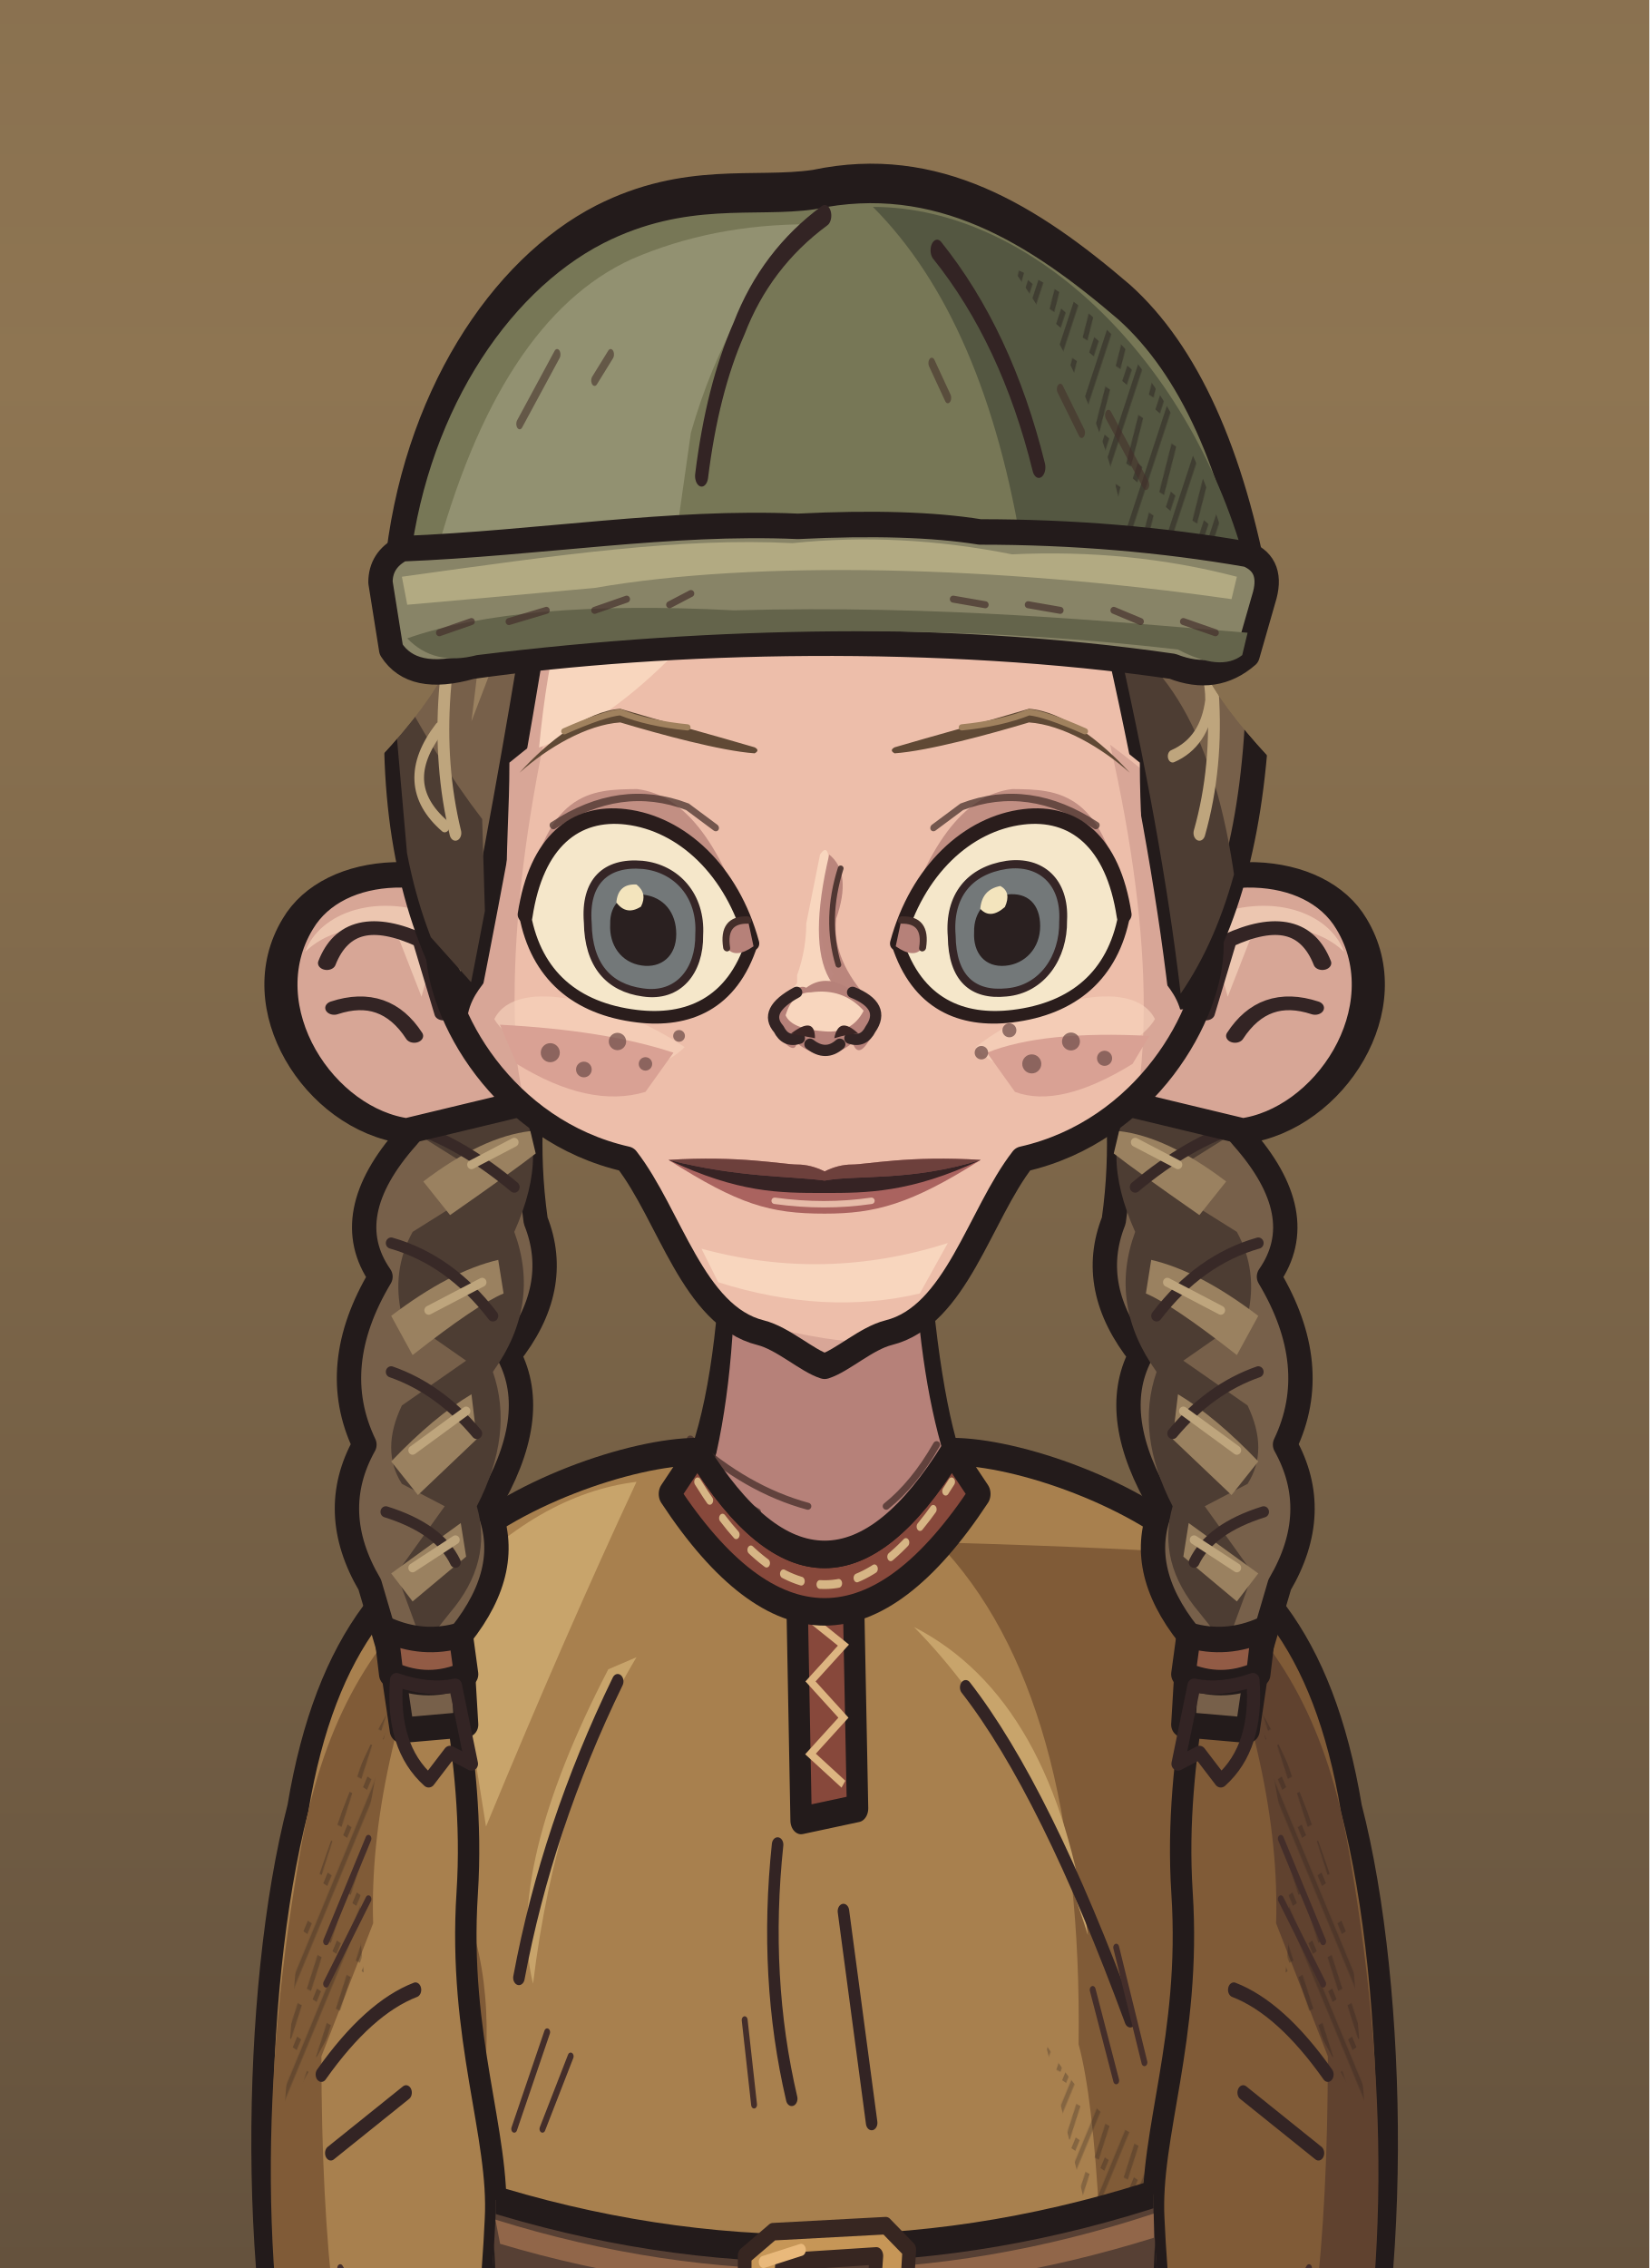
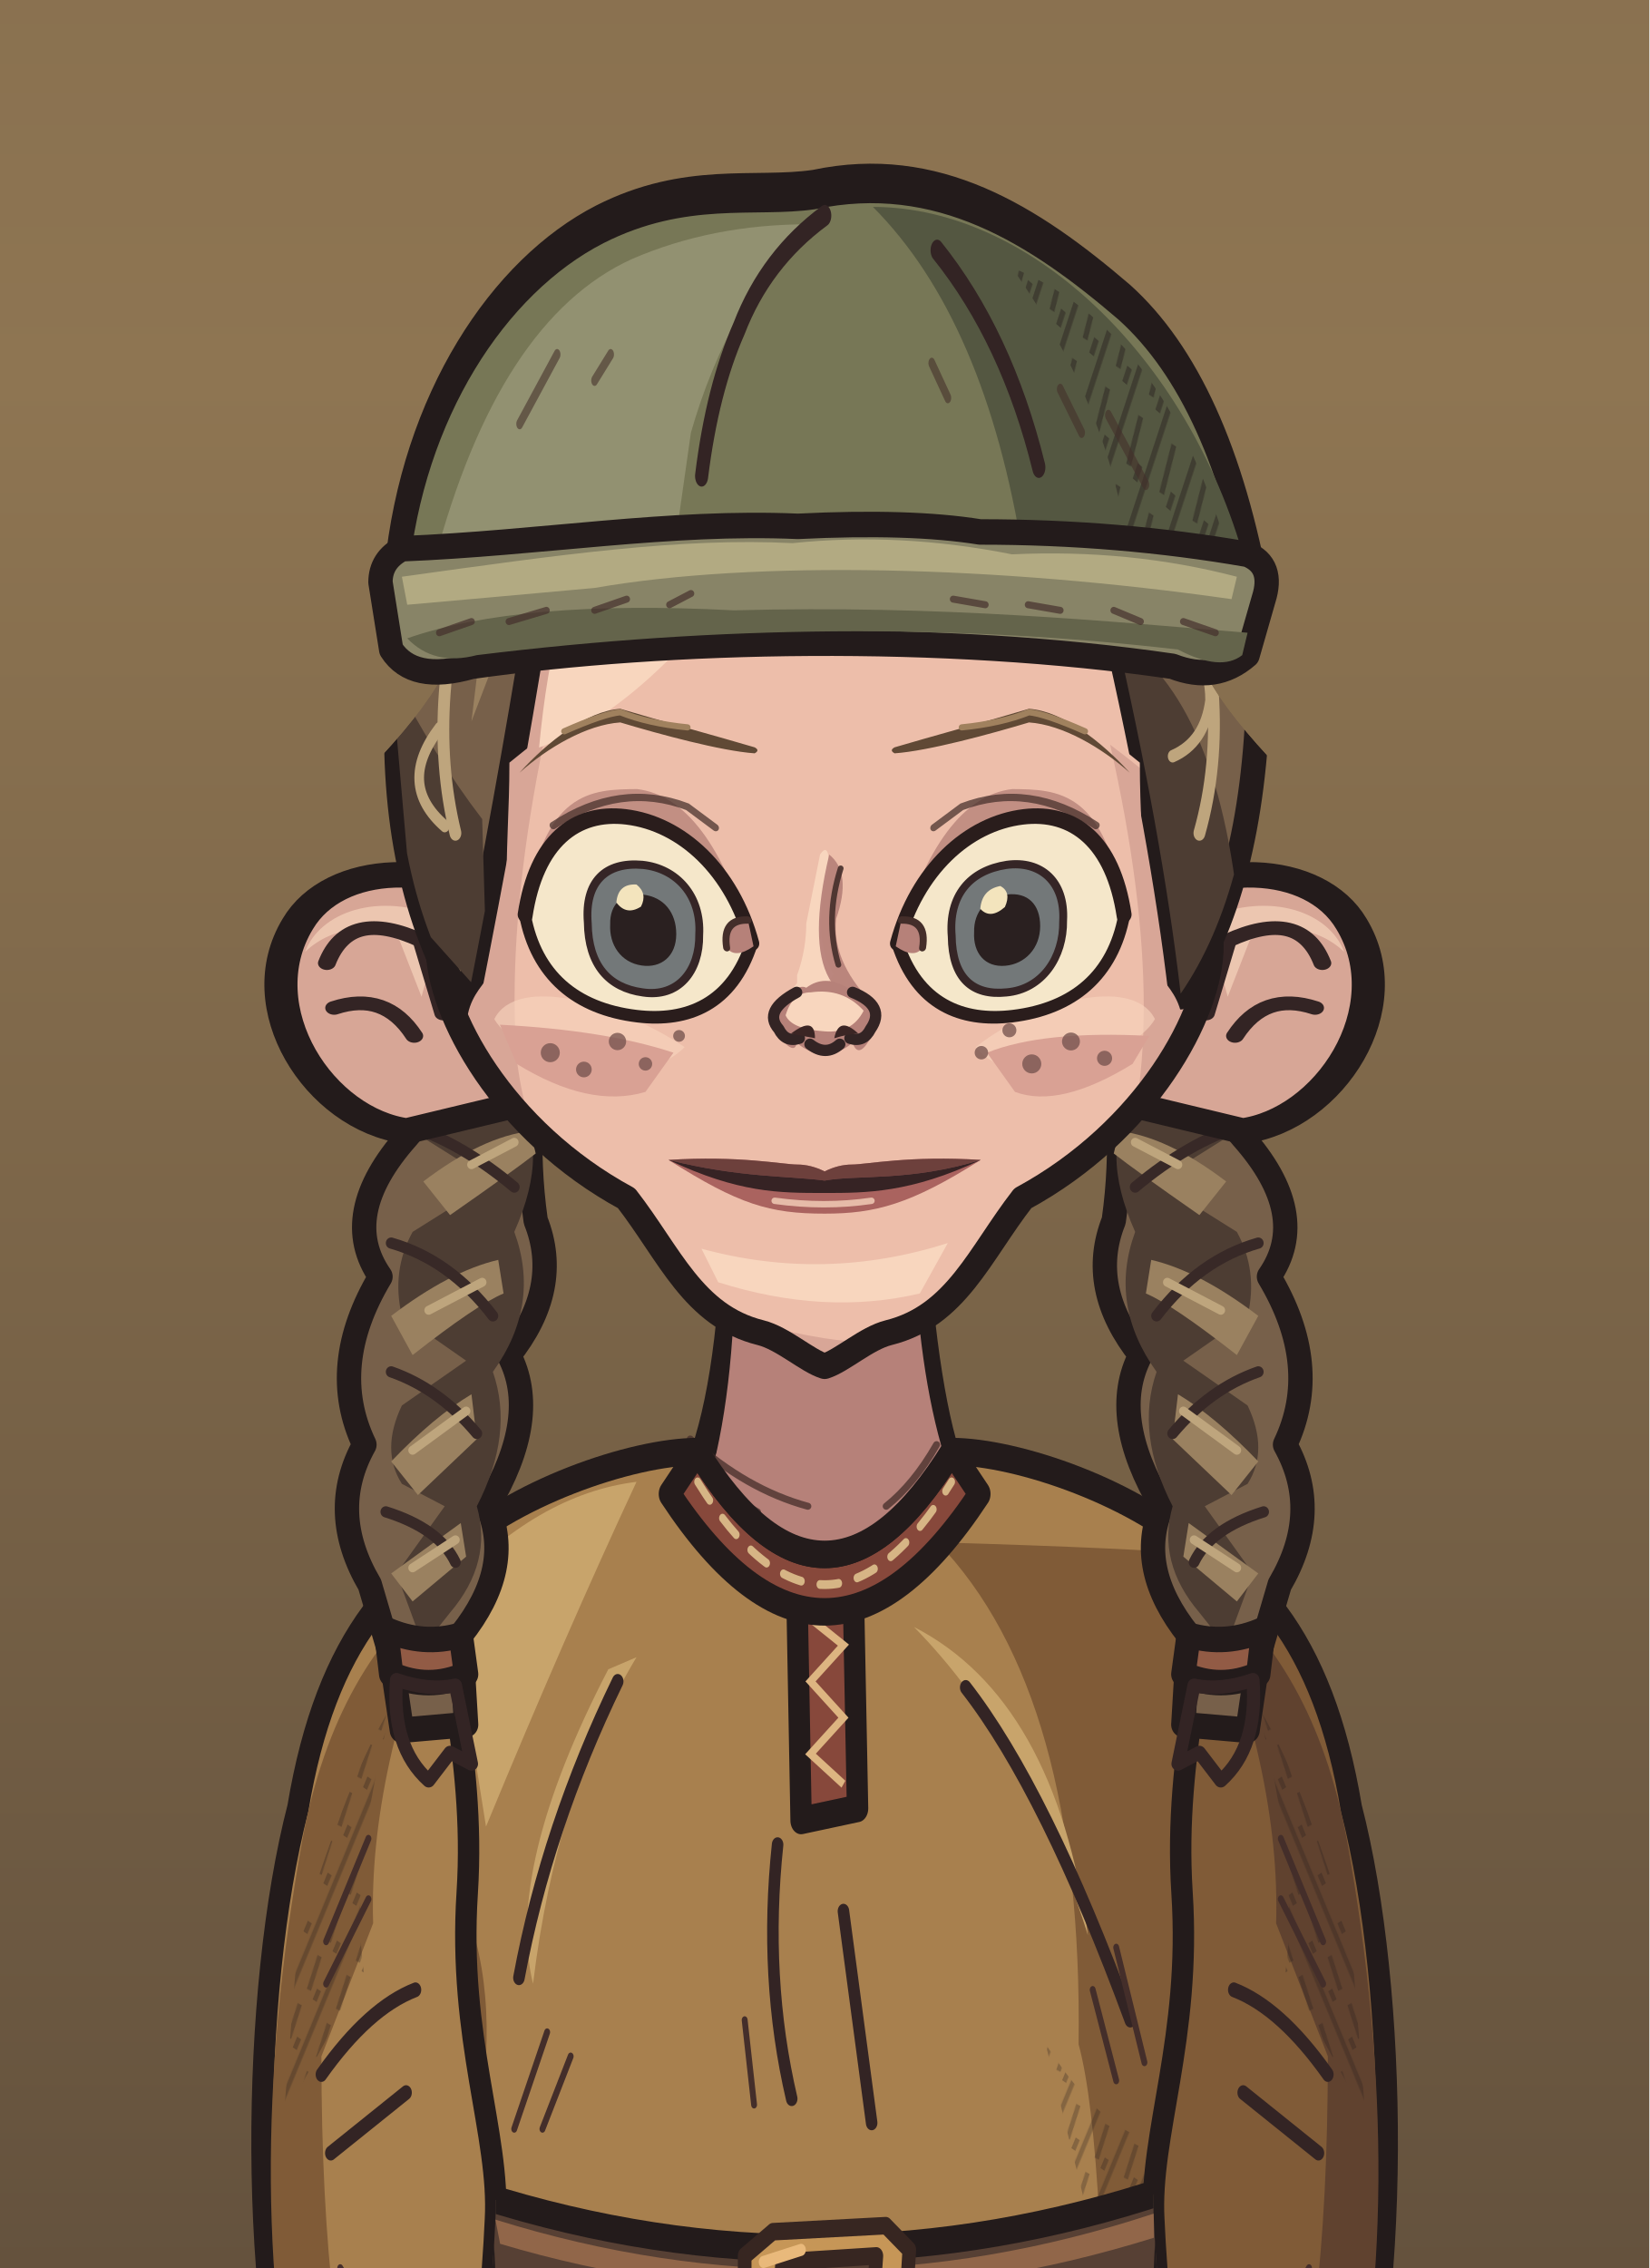
<svg xmlns="http://www.w3.org/2000/svg" xmlns:xlink="http://www.w3.org/1999/xlink" aria-labelledby="title" width="320" height="440" viewBox="0 0 320 440" role="img">
  <defs>
    <style>
      .edge {stroke:#231b1b;stroke-width:4.55;stroke-linecap:round;stroke-linejoin:round}
      .seam {fill:none;stroke:#332424;stroke-width:2.45;stroke-linecap:round;stroke-linejoin:round}
      .etch {fill:none;stroke:#442e2a;stroke-width:1.25;stroke-linecap:round}
      .hair-line {fill:none;stroke:#967661;stroke-width:1.45;stroke-linecap:round}
      .white {fill:#f5e7ca;stroke:#2a1d1c;stroke-width:2.65;stroke-linejoin:round}
      .label {fill:#efdfc1;font:600 20px Georgia,serif}
      .muted {fill:#b8aa96;font:13px 'Segoe UI',sans-serif}
      .section {fill:#dcbb8e;font:600 14px 'Segoe UI',sans-serif}
    </style>
    <linearGradient id="umber" x2="0" y2="1" gradientUnits="objectBoundingBox">
      <stop stop-color="#594639" />
      <stop offset=".56" stop-color="#8e7552" />
      <stop offset="1" stop-color="#3c3029" />
    </linearGradient>
    <linearGradient id="ash" x2="0" y2="1" gradientUnits="objectBoundingBox">
      <stop stop-color="#3b423d" />
      <stop offset=".56" stop-color="#7a7d67" />
      <stop offset="1" stop-color="#242b28" />
    </linearGradient>
    <linearGradient id="rose" x2="0" y2="1" gradientUnits="objectBoundingBox">
      <stop stop-color="#51404a" />
      <stop offset=".56" stop-color="#8a6972" />
      <stop offset="1" stop-color="#372c33" />
    </linearGradient>
    <pattern id="paper-grain" width="63" height="57" patternUnits="userSpaceOnUse">
      <path d="M1 16l2-1m21-4 5-2m16 7 6-1M12 32l3-1m16 11 4-1m20-14 4 1M4 51l5-1m41 0 9-2" fill="none" stroke="#231a1b" stroke-width=".85" opacity=".19" />
      <path d="M4 5l9-1m29 2 2-1M1 40l4-1m12 9 1-1m21-23 4-1m9 12 5-2" fill="none" stroke="#f0dbb5" stroke-width=".85" opacity=".23" />
      <path d="M16 19h.6m13-3h.7m28 6h.7m-39 15h.6m23 4h.6m-12 11h.7m29-39h.7" fill="none" stroke="#21191a" stroke-width="1.2" opacity=".28" stroke-linecap="round" />
    </pattern>
    <pattern id="ink-lines" width="7" height="9" patternUnits="userSpaceOnUse" patternTransform="rotate(28)">
      <path d="M1 -2V10m2.8-8 .6 6m1.9-1v5" stroke="#271d1d" stroke-width=".95" fill="none" opacity=".65" />
    </pattern>
    <radialGradient id="vignette" cx=".5" cy=".39" r=".72">
      <stop offset=".47" stop-color="#20191c" stop-opacity="0" />
      <stop offset="1" stop-color="#20191c" stop-opacity=".48" />
    </radialGradient>
    <g id="firs" fill="currentColor">
      <path d="M10 439Q15 379 12 300L9 220 15 146 15 54 19 80 21 147 28 230 25 326 29 439Z" />
      <path d="M17 169Q27 174 45 174L57 169 49 179 27 187 17 185                M18 194Q29 196 52 192L63 183 56 194 26 205 16 207                M15 225Q46 230 67 218L77 206 71 223 42 238 18 241                M17 252Q48 255 78 245L91 230 84 249 52 266 20 269                M14 282Q40 281 71 278L88 261 84 281 57 291 19 298                M19 312Q43 316 69 310L88 299 84 310 58 322 22 325" />
      <path d="M6 312 0 315V284L11 285M0 266 13 270V250L0 249M0 220 15 221 15 206 0 202                M0 180 16 181V167L0 165M0 141 15 150V138L0 133M0 112 17 127V118L0 104" />
      <path d="M64 440Q55 380 58 324L59 258 63 217 68 222 65 266 68 328 76 440Z                M63 291Q78 294 89 282L100 267 96 283 81 301 62 307                M63 323Q80 323 106 304L98 321 68 339                M63 316Q44 306 37 293L41 307 64 329Z" />
    </g>
    <g id="brambles" fill="none" stroke="currentColor" stroke-linecap="round" stroke-linejoin="round">
      <path stroke-width="3.8" d="M9 440Q13 401 21 380T26 333m-8 57Q39 375 43 352m-28 46Q6 377 0 376M41 440Q41 402 63 385m-20 44q26-6 39-30" />
      <path stroke-width="2" d="M23 364l14-13m-12 4-7-15m20 29 17-4m-15-1 1-11m13 49 2-17m2 14 18-5m-34 32q-12-10-17-10" />
    </g>
    <g id="night-scratches" fill="none" stroke="currentColor" stroke-width="1.2" stroke-linecap="round">
      <path d="M16 113q32-11 54-8m-30 9 16-3m184-40q19-4 44 1m-11 7 19 4                M24 335q33-3 68-16m-44 16 26-4m164-9q31 5 60-3m-39 8 38-3                M27 391q22-6 52-5m168 14q28-8 57-8m-40 11 24-4                M55 178l18-6m177 36 17 3m-12-4 17-1" />
    </g>
    <g id="shirt-setting">
      <rect width="320" height="440" fill="url(#umber)" />
      <path d="M50 217q24 8 64 1l-15 7-56 6m176-90q39-13 70-5l-26 4 28 2-64 6" fill="#856c54" opacity=".5" />
      <use xlink:href="#firs" style="color:#342827" opacity=".52" transform="translate(-26 8)" />
      <use xlink:href="#firs" style="color:#413128" opacity=".58" transform="translate(340 101) scale(-1 .81)" />
      <use xlink:href="#night-scratches" style="color:#dfbb87" opacity=".28" />
      <use xlink:href="#brambles" style="color:#291f22" opacity=".71" />
      <rect width="320" height="440" fill="url(#vignette)" />
      <rect width="320" height="440" fill="url(#paper-grain)" />
    </g>
    <g id="armor-setting">
      <rect width="320" height="440" fill="url(#ash)" />
      <path d="M42 173q49-4 68 3l-43 6 25 3-49 4m151 35q47 10 104-6l-26 14-62 8Z" fill="#707764" opacity=".48" />
      <use xlink:href="#firs" style="color:#27312c" opacity=".64" transform="translate(-36 30)" />
      <use xlink:href="#firs" style="color:#303833" opacity=".75" transform="translate(324 45) scale(-.86 1.03)" />
      <use xlink:href="#brambles" style="color:#252a27" opacity=".62" transform="translate(319 10) scale(-1 1)" />
      <use xlink:href="#night-scratches" style="color:#d8d8a9" opacity=".28" transform="translate(-2 21)" />
      <rect width="320" height="440" fill="url(#vignette)" />
      <rect width="320" height="440" fill="url(#paper-grain)" />
    </g>
    <g id="woman-setting">
      <rect width="320" height="440" fill="url(#rose)" />
      <path d="M44 235q40-4 76-1l-20 6-36 2 19 3-44 5m183-50q35 3 60-3l-24 9-31 2" fill="#775d65" opacity=".6" />
      <use xlink:href="#firs" style="color:#3b2b34" opacity=".58" transform="translate(-20 84) scale(.86 .91)" />
      <use xlink:href="#firs" style="color:#3d2e39" opacity=".68" transform="translate(327 54) scale(-.85 .98)" />
      <path d="M300 440q-2-82-6-173l-9-103 7-35 12 42 9 98 7 171Z                M294 195q-10-18-25-24l-15-1 13-4 11 2 18 15                M285 162q-13-22-34-27l-7 4 7-11 17 4 20 17                M303 242q-18-23-36-27l-13 3 15-9 11 2 21 15" fill="#3a2b33" opacity=".64" />
      <use xlink:href="#brambles" style="color:#2d2229" opacity=".8" transform="translate(12 6)" />
      <use xlink:href="#night-scratches" style="color:#e1b8a8" opacity=".28" transform="translate(0 7)" />
      <rect width="320" height="440" fill="url(#vignette)" />
      <rect width="320" height="440" fill="url(#paper-grain)" />
    </g>
    <pattern id="mail-rings" width="14" height="13" patternUnits="userSpaceOnUse" patternTransform="rotate(-7)">
      <path d="M-1 2q3-3 6 0 1 3-2 5Q0 8-1 5M6 2q3-3 6 0 1 3-2 5Q7 8 6 5M3 8q3-3 6 0 1 3-2 5-3 1-4-2M10 8q3-3 6 0" fill="none" stroke="#2d2c28" stroke-width="1.6" stroke-linecap="round" />
      <path d="M-.5 4q1.5-2 3-1m5 1q1.4-2 3-1M4 10q1.5-2 3-1m4 1q1.4-2 3-1" fill="none" stroke="#9a9b87" stroke-width="1.12" opacity=".78" stroke-linecap="round" />
    </pattern>
    <pattern id="armor-plates" width="47" height="24" patternUnits="userSpaceOnUse" patternTransform="translate(4 4) rotate(2)">
      <path d="M1 0l21 .7 1 18-3 3-17-1-1-4Zm24 1 19-1 2 15-3 7-19-2Z" fill="#85867a" stroke="#352e2a" stroke-width="1.75" stroke-linejoin="round" />
      <path d="M2 2l18 .2-.2 4L5 7 4 17Zm24 0 16-1 1 4-14 2-3 10Z" fill="#a9a58d" />
      <path d="M19 4l4 14-3 3-16-1 13-4Zm22 2 4 10-2 5-17-1 13-4Z" fill="#62655f" />
      <path d="M7 7l1-.5m6 12 3-2m16-7 5-1m-7 5 4-2" fill="none" stroke="#d0c0a0" stroke-width=".9" opacity=".76" />
      <path d="M6 12q2-2 2.7 1-1 2.2-2.7.5Zm12 1q1.8-2 2.4.6-1 2.6-2.5.8Zm11 1q1-2.2 2.8-1-.2 2.9-2.8 2.1Zm12-2q2.2-1.4 2.3.8-1 2.3-2.3.5Z" fill="#3c342d" />
    </pattern>
    <clipPath id="portrait-frame">
      <rect width="320" height="752" />
    </clipPath>
    <clipPath id="wardrobe-torso-mask">
      <path d="M133 273 C119 273 93 280 80 290 C77 305 86 322 84 346 C82 370 91 386 90 400 C89 418 82 476 57 622 Q160 641 263 622 C238 476 231 418 230 400 C229 386 238 370 236 346 C234 322 243 305 240 290 C227 280 201 273 187 273 Q160 307 133 273Z" />
    </clipPath>
    <clipPath id="wardrobe-sleeve-mask">
      <path d="M91 284C69 291 54 304 48 332C38 362 37 415 50 445H92L109 336Z" />
    </clipPath>
    <clipPath id="face-shape-clip">
-       <path d="M 160 54 C 194 54 221 71 225 128 C 226 143 229 156 229 169 C 229 181 217.52 202 195.4 207 C 187.636 217 183.5 235 171.44 238 C 167.44 239 163.168 243 160 244 C 156.832 243 152.56 239 148.56 238 C 136.5 235 132.364 217 124.6 207 C 102.48 202 91 181 91 169 C 91 156 94 143 95 128 C 99 71 126 54 160 54 Z" />
+       <path d="M 160 54 C 194 54 221 71 225 128 C 226 143 229 156 229 169 C 229 181 217.52 202 195.4 214 C 187.636 224 183.5 235 171.44 238 C 167.44 239 163.168 243 160 244 C 156.832 243 152.56 239 148.56 238 C 136.5 235 132.364 224 124.6 214 C 102.48 202 91 181 91 169 C 91 156 94 143 95 128 C 99 71 126 54 160 54 Z" />
    </clipPath>
    <clipPath id="face-features-eye-left">
      <path d="M-21 0 C-19 -13 -12 -19 -3 -19 C7 -19 16 -12 19.5 0 C16 11 8 15 -1 15 C-12 15 -19 10 -21 0Z" />
    </clipPath>
    <clipPath id="face-features-eye-right">
      <path d="M-21 0 C-19 -13 -12 -19 -3 -19 C7 -19 16 -12 19.5 0 C16 11 8 15 -1 15 C-12 15 -19 10 -21 0Z" />
    </clipPath>
    <clipPath id="face-features-nose-bridge">
      <path d="M154 144H167V179L172 185V187H149V185L154 179Z" />
    </clipPath>
    <clipPath id="headgear-hair-front-reveal">
      <path d="M94.044 111H225.956Q223.956 120 243.956 140L320 215V440H0V215L76.044 140Q96.044 120 94.044 111Z" />
    </clipPath>
    <mask id="hair-face-opening" maskUnits="userSpaceOnUse" x="0" y="0" width="320" height="440">
      <rect fill="white" x="0" y="0" width="320" height="440" />
      <g clip-path="url(#face-shape-clip)">
        <path d="M103.7 136.2C110.5 130.664 117.5 125.182 123.5 124.782C130.5 126.882 141.5 129.882 149 131.664Q160 139.664 171 131.664C178.5 129.882 189.5 126.882 196.5 124.782C202.5 125.182 209.5 130.664 216.3 136.2C216.3 145.2 216.9 149 216.9 166C216.9 175 224 175 224 184V300H96V184C96 175 103.1 175 103.1 166C103.1 149 103.7 145.2 103.7 136.2Z" fill="black" />
      </g>
    </mask>
    <clipPath id="hair-crown-clip">
      <path d="M93 176Q79 159 80 133C80 96 99 72 127 64Q144 56 160 62Q179 56 196 63C226 73 242 95 241 131Q240 159 226.5 174Q223 151 214 121Q196 108 177 119 Q157 126 141 115 Q123 108 106 121Q101 145 93 176Z" />
    </clipPath>
    <clipPath id="full-costume-hands-clip">
      <rect x="0" y="447" width="320" height="305" />
    </clipPath>
  </defs>
  <svg width="320" height="440" viewBox="81.938 380.67 156.125 214.671" overflow="hidden">
    <rect width="320" height="752" fill="url(#umber)" />
    <g data-part="child-figure" transform="translate(160 731) scale(0.53) translate(-160 -661)">
      <g data-part="full-costume">
        <ellipse cx="160" cy="661" rx="98" ry="10" fill="#261f20" opacity=".5" />
        <g transform="matrix(1 0 0 .76 0 105.6)">
          <g>
            <g transform="translate(9 0)">
              <path d="M99 689Q119 683 138 691L142 718Q139 728 120 729H86Q72 728 77 717Q82 708 99 704Z" fill="#654939" class="edge" />
              <path d="M86 718Q108 706 137 711L139 720Q110 730 83 724Z" fill="#87624a" />
              <path d="M101 711L103 700Q115 704 136 707" class="etch" />
              <path d="M83 725Q108 731 137 724" class="seam" />
            </g>
          </g>
          <g transform="translate(320 0) scale(-1 1)">
            <g transform="translate(9 0)">
              <path d="M99 689Q119 683 138 691L142 718Q139 728 120 729H86Q72 728 77 717Q82 708 99 704Z" fill="#654939" class="edge" />
              <path d="M86 718Q108 706 137 711L139 720Q110 730 83 724Z" fill="#87624a" />
              <path d="M101 711L103 700Q115 704 136 707" class="etch" />
              <path d="M83 725Q108 731 137 724" class="seam" />
            </g>
          </g>
        </g>
      </g>
      <g clip-path="url(#portrait-frame)">
        <g data-part="neck">
          <g id="face-shape-neck">
            <path d="M 144 219 Q 143 249 137 263 Q 130 270 114 278 L 131 301 189 301 206 278 Q 190 270 183 263 Q 178 250 176 219 Z" fill="#e0b09f" class="edge" />
            <path d="M 144 224 176 224 Q 177 247 182 262 Q 178 275 160 277 Q 142 275 139 266 Q 144 249 144 224 Z" fill="#b68179" />
            <path d="M 136 257 q 10 9 21 12 m -16 -3 7 4 m 32 -12 q -4 7 -9 11" class="etch" opacity=".75" />
          </g>
        </g>
        <g data-part="wardrobe" transform="matrix(0.84 0 0 1.08 25.6 -35.6)">
          <path d="M91 284C69 291 54 304 48 332C38 362 37 415 50 445H92L109 336Z" fill="#a8804e" class="edge" data-part="sleeve-outline" data-side="left" />
          <path d="M49 337 Q56 308 80 294 Q63 326 64 351 L53 373 Q53 421 64 444 H50 Q35 397 49 337Z" fill="#805b37" />
          <path d="M48 354 Q59 326 68 315 Q59 342 62 359 L45 383Z" fill="url(#ink-lines)" opacity=".44" />
          <path d="M53 376 q10 -11 20 -14 m-18 27 16 -10 M52 414 q4 11 13 21" class="seam" />
          <path d="M54 354 l9 -17 m-9 24 9 -14 m-6 61 10 13" class="etch" />
          <g clip-path="url(#wardrobe-sleeve-mask)">
            <path d="M44.0 437Q71 444 97.0 437V445H44.0Z" fill="#805b37" />
            <path d="M44.0 437Q71 444 97.0 437" fill="none" stroke="#60422f" stroke-width="2" />
          </g>
          <g transform="translate(320 0) scale(-1 1)">
            <path d="M91 284C69 291 54 304 48 332C38 362 37 415 50 445H92L109 336Z" fill="#805b37" class="edge" data-part="sleeve-outline" data-side="right" />
            <path d="M49 337 Q56 308 80 294 Q63 326 64 351 L53 373 Q53 421 64 444 H50 Q35 397 49 337Z" fill="#60422f" />
            <path d="M48 354 Q59 326 68 315 Q59 342 62 359 L45 383Z" fill="url(#ink-lines)" opacity=".44" />
            <path d="M53 376 q10 -11 20 -14 m-18 27 16 -10 M52 414 q4 11 13 21" class="seam" />
            <path d="M54 354 l9 -17 m-9 24 9 -14 m-6 61 10 13" class="etch" />
            <g clip-path="url(#wardrobe-sleeve-mask)">
              <path d="M44.0 437Q71 444 97.0 437V445H44.0Z" fill="#805b37" />
              <path d="M44.0 437Q71 444 97.0 437" fill="none" stroke="#60422f" stroke-width="2" />
            </g>
          </g>
          <path d="M133 273 C119 273 93 280 80 290 C77 305 86 322 84 346 C82 370 91 386 90 400 C89 418 82 476 57 622 Q160 641 263 622 C238 476 231 418 230 400 C229 386 238 370 236 346 C234 322 243 305 240 290 C227 280 201 273 187 273 Q160 307 133 273Z" fill="#a8804e" />
          <g data-part="torso" clip-path="url(#wardrobe-torso-mask)">
            <path d="M80 296 Q99 280 120 278 Q105 303 88 335Z" fill="#c8a46b" />
            <path d="M184 288 Q227 289 240 290 L268 632 H213 Q226 405 214 371 Q215 313 184 288Z" fill="#805b37" />
            <path d="M81 344 Q91 359 87 381 L72 402 L64 359Z" fill="#805b37" />
            <path d="M207 371 Q223 390 235 386 L234 416 L220 412Z" fill="url(#ink-lines)" opacity=".42" />
            <path d="M120 307 Q103 329 98 361 Q92 342 114 309Z M179 302 Q209 314 216 353 Q203 321 179 302Z" fill="#c8a46b" />
            <path d="M133 412Q124 460 113 617Q100 602 133 412Z M174 418Q185 444 197 619Q183 606 174 418Z" fill="#c8a46b" opacity=".68" />
            <path d="M134 423Q120 480 113 610 M158 447Q157 490 150 612" class="etch" />
            <path d="M62 615Q160 634 258 615" class="seam" />
            <path d="M116 311 Q101 335 95 360 M190 312 Q207 329 225 367 M150 338 q-3 22 3 42 m11 -31 6 35 M184 420q5 12 6 24" class="seam" />
            <path d="M101 369 l-7 16 m12 -12 -6 12 M222 355 l6 19 m-11 -12 5 15 M143 367 l2 14 m65 44 4 13" class="etch" />
            <path d="M154 292h12l1 40-12 2Z" fill="#87483b" class="edge" />
            <path d="M156 300l8 5-7 6 7 6-7 6 7 5" fill="none" stroke="#ddb581" stroke-width="1.4" />
            <path d="M133 273 Q160 307 187 273 L193 280 Q160 319 127 280Z" fill="#87483b" class="edge" />
            <path d="M133 278 Q160 312 187 278" fill="none" stroke="#d6b585" stroke-width="1.45" stroke-dasharray="4 4" stroke-linecap="round" />
          </g>
          <path d="M133 273 C119 273 93 280 80 290 C77 305 86 322 84 346 C82 370 91 386 90 400 C89 418 82 476 57 622 Q160 641 263 622 C238 476 231 418 230 400 C229 386 238 370 236 346 C234 322 243 305 240 290 C227 280 201 273 187 273 Q160 307 133 273Z" fill="none" class="edge" />
          <g data-part="belt" clip-path="url(#wardrobe-torso-mask)">
            <path d="M87 396 Q160 414 233 395 L232 413 Q160 430 88 414Z" fill="#574034" class="edge" />
            <path d="M90 400 Q160 417 230 399 L230 403 Q160 420 91 404Z" fill="#916649" />
            <path d="M92 410 Q160 426 228 409" fill="none" stroke="#bd9369" stroke-width="1.35" stroke-dasharray="3 3" stroke-linecap="round" />
            <path d="M149 402l24 -1 5 4-1 13-5 4-24 -1-5 -4v-11Z M151 407l-1 9 20 1 1 -11Z" fill="#c69657" fill-rule="evenodd" stroke="#372621" stroke-width="2.9" stroke-linejoin="round" />
            <path d="M156 412l16 -1m-25 -4 8 -2" fill="none" stroke="#e9b97b" stroke-width="2" stroke-linecap="round" />
          </g>
        </g>
        <g id="hair-braid" transform="matrix(0.956 0 0 1 7.059 0)">
          <g transform="translate(0 10)">
            <path d="M220 155C232 169 227 181 238 193Q251 207 243 218q10 16 3 30 7 12-1 25l-4 13-2 13-12-1 1-16q-10-12-5-23-10-16-4-27-10-12-5-24C218 181 208 169 220 155Z" fill="#77604a" class="edge" />
            <path d="M229 184Q235 188 237 192l-15 9 15 9q4 7 2 15l-12 8 12 8q4 8 0 14l-8 4 9 12-5 13-5-6q-8-9-5-19-7-13-3-24-9-12-4-25-7-15 0-24Z" fill="#4d3d33" />
            <path d="M215 192q9 1 20 9l-5 6q-12-8-16-11Zm6 23q9 2 20 10l-4 7q-12-9-17-11Zm5 24q7 4 15 12l-5 6-11-10Zm2 23 13 9-4 5-10-8Z" fill="#9a8160" />
            <path d="M218 202q10-8 20-11m-16 34q8-10 19-13m-16 34q7-8 16-11m-12 34q3-6 13-9" fill="none" stroke="#382927" stroke-width="2" stroke-linecap="round" stroke-linejoin="round" />
            <path d="M218 194l8 4m-2 21 10 5m-7 18 10 7m-8 16 8 5" fill="none" stroke="#bea57d" stroke-width="1.6" stroke-linecap="round" stroke-linejoin="round" />
            <path d="M228 282q7 2 14-1l-1 8q-7 3-14 0Z" fill="#925b45" class="edge" />
            <path d="M229 291q5 1 11-1 1 12-6 18l-4-5-4 2Z" fill="#4d3d33" class="seam" />
          </g>
          <g transform="translate(320 0) scale(-1 1)">
            <g transform="translate(0 10)">
              <path d="M220 155C232 169 227 181 238 193Q251 207 243 218q10 16 3 30 7 12-1 25l-4 13-2 13-12-1 1-16q-10-12-5-23-10-16-4-27-10-12-5-24C218 181 208 169 220 155Z" fill="#77604a" class="edge" />
              <path d="M229 184Q235 188 237 192l-15 9 15 9q4 7 2 15l-12 8 12 8q4 8 0 14l-8 4 9 12-5 13-5-6q-8-9-5-19-7-13-3-24-9-12-4-25-7-15 0-24Z" fill="#4d3d33" />
              <path d="M215 192q9 1 20 9l-5 6q-12-8-16-11Zm6 23q9 2 20 10l-4 7q-12-9-17-11Zm5 24q7 4 15 12l-5 6-11-10Zm2 23 13 9-4 5-10-8Z" fill="#9a8160" />
              <path d="M218 202q10-8 20-11m-16 34q8-10 19-13m-16 34q7-8 16-11m-12 34q3-6 13-9" fill="none" stroke="#382927" stroke-width="2" stroke-linecap="round" stroke-linejoin="round" />
              <path d="M218 194l8 4m-2 21 10 5m-7 18 10 7m-8 16 8 5" fill="none" stroke="#bea57d" stroke-width="1.6" stroke-linecap="round" stroke-linejoin="round" />
              <path d="M228 282q7 2 14-1l-1 8q-7 3-14 0Z" fill="#925b45" class="edge" />
              <path d="M229 291q5 1 11-1 1 12-6 18l-4-5-4 2Z" fill="#4d3d33" class="seam" />
            </g>
          </g>
        </g>
        <g id="face-shape">
          <g id="face-shape-ears">
            <g transform="translate(101 179) scale(-1.3 1)">
              <path d="M -4 -15 C 7 -26 22 -25 27 -14 C 34 1 24 21 12 23 L -4 18 Z" fill="#d7a696" class="edge" />
              <path d="M 7 -15 C 16 -20 24 -16 26 -9 C 22 -14 16 -14 13 -11 L 10 -1 Z" fill="#f8d6be" opacity=".66" />
              <path d="M 23 -7 Q 20 -17 10 -11 L 7 2 M 22 1 Q 15 -2 11 6" class="seam" />
            </g>
            <g transform="translate(219 179) scale(1.3 1)">
              <path d="M -4 -15 C 7 -26 22 -25 27 -14 C 34 1 24 21 12 23 L -4 18 Z" fill="#d7a696" class="edge" />
              <path d="M 7 -15 C 16 -20 24 -16 26 -9 C 22 -14 16 -14 13 -11 L 10 -1 Z" fill="#f8d6be" opacity=".66" />
              <path d="M 23 -7 Q 20 -17 10 -11 L 7 2 M 22 1 Q 15 -2 11 6" class="seam" />
            </g>
          </g>
-           <path d="M 160 54 C 194 54 221 71 225 128 C 226 143 229 156 229 169 C 229 181 217.52 202 195.4 207 C 187.636 217 183.5 235 171.44 238 C 167.44 239 163.168 243 160 244 C 156.832 243 152.56 239 148.56 238 C 136.5 235 132.364 217 124.6 207 C 102.48 202 91 181 91 169 C 91 156 94 143 95 128 C 99 71 126 54 160 54 Z" fill="#edbeaa" />
+           <path d="M 160 54 C 194 54 221 71 225 128 C 226 143 229 156 229 169 C 229 181 217.52 202 195.4 214 C 187.636 224 183.5 235 171.44 238 C 167.44 239 163.168 243 160 244 C 156.832 243 152.56 239 148.56 238 C 136.5 235 132.364 224 124.6 214 C 102.48 202 91 181 91 169 C 91 156 94 143 95 128 C 99 71 126 54 160 54 Z" fill="#edbeaa" />
          <g clip-path="url(#face-shape-clip)">
            <path d="M 70 141 Q 104 91 123 84 Q 102 148 105 189 Q 110 231 160 239 Q 192 244 211 214 Q 223 186 211 133 Q 235 151 250 174 L 250 265 70 265 Z" fill="#d8a697" />
            <path d="M 109 133.5 Q 114 80 142 79 Q 173 70 195 88 Q 174 79 152 93 Q 130 126 109 133.5 Z" fill="#f8d6be" />
            <g transform="translate(160 0) scale(-1 1)">
              <path d="M 25 187 C 37 179 55 174 59 182 C 55 189 34 196 25 187 Z" fill="#f8d6be" opacity=".605" />
              <path d="M 27 188 Q 39 184 58 183 L 55 190 Q 42 198 32 195 Z" fill="#d9a194" />
            </g>
            <g transform="translate(160 0) scale(1 1)">
              <path d="M 27 187 C 37 179 55 174 59 182 C 55 189 34 196 27 187 Z" fill="#f8d6be" opacity=".605" />
              <path d="M 29 188 Q 39 184 58 185 L 55 190 Q 42 198 34 195 Z" fill="#d9a194" />
            </g>
            <path d="M 92 183 Q 99 211 120 232 L 132 247 119 248 Q 98 234 85 212 Z M 229 184 Q 224 217 203 241 L 193 250 209 247 Q 230 233 240 211 Z" fill="url(#ink-lines)" opacity=".14" />
            <path d="M 138 223 Q 160 229 182 222 L 177 231 Q 160 235 141 229 Z" fill="#f8d6be" />
            <circle cx="111" cy="188" r="1.7" fill="#76534e" opacity=".78" />
            <circle cx="117" cy="191" r="1.4" fill="#76534e" opacity=".78" />
            <circle cx="123" cy="186" r="1.55" fill="#76534e" opacity=".78" />
            <circle cx="128" cy="190" r="1.2" fill="#76534e" opacity=".78" />
            <circle cx="134" cy="185" r="1.05" fill="#76534e" opacity=".78" />
            <circle cx="188" cy="188" r="1.2" fill="#76534e" opacity=".78" />
            <circle cx="193" cy="184" r="1.25" fill="#76534e" opacity=".78" />
            <circle cx="197" cy="190" r="1.7" fill="#76534e" opacity=".78" />
            <circle cx="204" cy="186" r="1.6" fill="#76534e" opacity=".78" />
            <circle cx="210" cy="189" r="1.35" fill="#76534e" opacity=".78" />
          </g>
-           <path d="M 160 54 C 194 54 221 71 225 128 C 226 143 229 156 229 169 C 229 181 217.52 202 195.4 207 C 187.636 217 183.5 235 171.44 238 C 167.44 239 163.168 243 160 244 C 156.832 243 152.56 239 148.56 238 C 136.5 235 132.364 217 124.6 207 C 102.48 202 91 181 91 169 C 91 156 94 143 95 128 C 99 71 126 54 160 54 Z" fill="none" class="edge" />
+           <path d="M 160 54 C 194 54 221 71 225 128 C 226 143 229 156 229 169 C 229 181 217.52 202 195.4 214 C 187.636 224 183.5 235 171.44 238 C 167.44 239 163.168 243 160 244 C 156.832 243 152.56 239 148.56 238 C 136.5 235 132.364 224 124.6 214 C 102.48 202 91 181 91 169 C 91 156 94 143 95 128 C 99 71 126 54 160 54 Z" fill="none" class="edge" />
        </g>
        <g clip-path="url(#face-shape-clip)">
          <g data-part="eyes">
            <g transform="matrix(1 0.12 0 1.04 127.5 166)">
              <path d="M-21 0 C-18 -22 -9 -23 -1 -24 Q12 -24 19.5 0Z" fill="#b68179" opacity=".78" />
              <path d="M-16 -16 Q-4 -25 8 -22 L13 -19" class="etch" opacity=".72" />
              <path d="M-21 0 C-19 -13 -12 -19 -3 -19 C7 -19 16 -12 19.5 0 C16 11 8 15 -1 15 C-12 15 -19 10 -21 0Z" class="white" style="stroke-width:2.15" />
              <g clip-path="url(#face-features-eye-left)">
                <g transform="translate(0 0) scale(1 1)">
                  <path d="M-9.8 0 C-10.4 -7 -6.6 -10.9 0 -11.1 C6.1 -11.2 10.5 -7 10.1 -.3 C10.2 5.9 6.4 11 0 10.8 C-6.1 10.7 -9.7 7.2 -9.8 0Z" fill="#737879" stroke="#352526" stroke-width="1.4" />
                  <path d="M-5.8 -.2C-5.9-3.8-3.5-6 .1-6 3.8-6 6-3.6 6 .1 6 3.9 3.3 6.3-.2 6.2-3.9 6.1-6 3.3-5.8-.2Z" fill="#2a2020" />
                  <path d="M-4.7-4.1Q-4.4-7.4-1.1-7.6 .9-6.3-.3-3.9-2.9-2-4.7-4.1Z" fill="#f3e4bd" />
                </g>
              </g>
              <path d="M-21 0 C-19 -13 -12 -19 -3 -19 C7 -19 16 -12 19.5 0" fill="none" stroke="#2a1d1c" stroke-width="2.65" stroke-linecap="round" />
              <path d="M18.8 -3.8 Q14.2 -3.4 15 1.4 Q16.5 3.2 19.8 .6Z" fill="#b68179" />
              <path d="M18.8 -3.8 Q14.2 -3.4 15 1.4" class="etch" />
            </g>
            <g transform="matrix(-1 0.12 0 1.04 192.5 166)">
              <path d="M-21 0 C-18 -22 -9 -23 -1 -24 Q12 -24 19.5 0Z" fill="#b68179" opacity=".78" />
              <path d="M-16 -16 Q-4 -25 8 -22 L13 -19" class="etch" opacity=".72" />
              <path d="M-21 0 C-19 -13 -12 -19 -3 -19 C7 -19 16 -12 19.5 0 C16 11 8 15 -1 15 C-12 15 -19 10 -21 0Z" class="white" style="stroke-width:2.15" />
              <g clip-path="url(#face-features-eye-right)">
                <g transform="translate(0 0) scale(-1 1)">
                  <path d="M-9.8 0 C-10.4 -7 -6.6 -10.9 0 -11.1 C6.1 -11.2 10.5 -7 10.1 -.3 C10.2 5.9 6.4 11 0 10.8 C-6.1 10.7 -9.7 7.2 -9.8 0Z" fill="#737879" stroke="#352526" stroke-width="1.4" />
                  <path d="M-5.8 -.2C-5.9-3.8-3.5-6 .1-6 3.8-6 6-3.6 6 .1 6 3.9 3.3 6.3-.2 6.2-3.9 6.1-6 3.3-5.8-.2Z" fill="#2a2020" />
                  <path d="M-4.7-4.1Q-4.4-7.4-1.1-7.6 .9-6.3-.3-3.9-2.9-2-4.7-4.1Z" fill="#f3e4bd" />
                </g>
              </g>
              <path d="M-21 0 C-19 -13 -12 -19 -3 -19 C7 -19 16 -12 19.5 0" fill="none" stroke="#2a1d1c" stroke-width="2.65" stroke-linecap="round" />
              <path d="M18.8 -3.8 Q14.2 -3.4 15 1.4 Q16.5 3.2 19.8 .6Z" fill="#b68179" />
              <path d="M18.8 -3.8 Q14.2 -3.4 15 1.4" class="etch" />
            </g>
          </g>
          <g data-part="brows">
            <g transform="matrix(1 0 0 1 127.5 135)">
              <path d="M-22 3 C-17 -2.536 -10 -8.018 -4 -8.418 C3 -6.318 14 -3.318 20 -1.536 Q21 -1 20 -0.464 C14 -0.882 3 -3.882 -4 -5.982 C-10 -5.582 -17 -1.464 -22 3Z" fill="#604935" />
              <path d="M-14 -4.4 Q-7 -7.5 -4 -7.8 Q1 -5.8 8 -5.1" fill="none" stroke="#a0815e" stroke-width="1.1" stroke-linecap="round" />
            </g>
            <g transform="matrix(-1 0 0 1 192.5 135)">
              <path d="M-22 3 C-17 -2.536 -10 -8.018 -4 -8.418 C3 -6.318 14 -3.318 20 -1.536 Q21 -1 20 -0.464 C14 -0.882 3 -3.882 -4 -5.982 C-10 -5.582 -17 -1.464 -22 3Z" fill="#604935" />
              <path d="M-14 -4.4 Q-7 -7.5 -4 -7.8 Q1 -5.8 8 -5.1" fill="none" stroke="#a0815e" stroke-width="1.1" stroke-linecap="round" />
            </g>
          </g>
          <g data-part="nose" transform="translate(160 160) scale(.82 .82) translate(-160 -160)">
            <g clip-path="url(#face-features-nose-bridge)">
              <path d="M159 151 Q161 148 161 154 Q157 169 162 177 L158 183 152 182 Q156 174 156 166Z" fill="#f8d6be" />
              <path d="M161 151 Q166 155 162.5 165 Q161.5 174 170 183 L167 187 161 178 Q156.5 170 161 151Z" fill="#b68179" opacity=".93" />
              <path d="M163.5 154 Q160 165 163 175" class="etch" opacity=".9" />
            </g>
            <path d="M156 180 Q160 177 165 180 C167 180 166.09 180 168.5 182 Q172.5 186 170.5 190 Q167.5 196 166.09 192 Q160 197 153.91 192 Q153.5 195 149.5 190 Q147.5 186 151.5 183 Q154 179 156 180Z" fill="#b68179" />
            <path d="M157 181 Q164 180 168.5 185 Q165.95 190 160 189.5 Q152.775 189 151.5 186 Q153 181 157 181Z" fill="#f8d6be" />
            <path d="M153.91 181 Q146.5 185 150.0 189 Q151.5 192 154.5 191 M166.09 181 Q173.5 184 170.0 189 Q168.5 192 165.5 191" class="seam" />
            <path d="M152.65 190 q5.25 -4 5.25 1 q-5.25 -1 -5.25 -1Z M162.1 191 q1 -5 5.25 -1 q-2 0 -5.25 1Z" fill="#3b2524" />
            <path d="M156.8 192.3 Q160.25 195 163.3 192.3" class="seam" />
          </g>
          <g data-part="mouth" transform="translate(160 160) scale(.82 .82) translate(-160 -160)">
            <path d="M126 217.5 C141.3 216.5 151 218.5 154 218.5 Q157 218.5 160 220.0 Q163 218.5 166 218.5 C169 218.5 178.7 216.5 194 217.5 C178.7 227.2 171 229.2 160 229.2 C148 229.2 141.3 227.2 126 217.5Z" fill="#aa635f" />
            <path d="M126 217.5 C141.3 216.5 151 218.5 154 218.5 Q157 218.5 160 220.0 Q163 218.5 166 218.5 C169 218.5 178.7 216.5 194 217.5 C178.7 222.25 167 220.7 160 222 C153 221 141.3 221.4 126 217.5Z" fill="#56322f" opacity=".72" />
            <path d="M126 217.5 C141.3 221.4 153 221 160 222 C167 220.7 178.7 222.25 194 217.5 C178.7 224.7 169 224.7 160 224.7 C150 224.7 141.3 224.7 126 217.5Z" fill="#362324" />
            <path d="M149.12 226.4 Q160 227.9 170.2 226.4" fill="none" stroke="#f8d6be" stroke-width="1.4" stroke-linecap="round" opacity=".76" />
          </g>
        </g>
        <g id="hair-front">
          <g clip-path="url(#headgear-hair-front-reveal)">
            <g mask="url(#hair-face-opening)">
              <g transform="matrix(0.956 0 0 1.247 7.059 -39.529)">
                <path d="M93 176Q79 159 80 133C80 96 99 72 127 64Q144 56 160 62Q179 56 196 63C226 73 242 95 241 131Q240 159 226.5 174Q223 151 214 121Q196 108 177 119 Q157 126 141 115 Q123 108 106 121Q101 145 93 176Z" fill="#77604a" class="edge" />
                <g clip-path="url(#hair-crown-clip)">
                  <path d="M91 112q6-26 41-35 19-3 37-2 15-4 25-16-6 21-26 26-13 15-39 25l-28 11-7 14 3-19Zm76-20q22-1 37-12-3 9-9 12 13 4 21 14-25-5-38-11Z" fill="#9a8160" />
                  <path d="M79 128q8 12 17 21l1 26-14-12Zm123-38 26-13 13 25Z M210 121q22 7 27 39l-11 21Z" fill="#4d3d33" />
                  <path d="M154 69Q116 67 95 109Q85 132 91 151M146 77Q114 81 100 116 M166 69Q204 66 226 108Q237 132 230 151M175 77Q209 81 221 117" fill="none" stroke="#bea57d" stroke-width="2.2" stroke-linecap="round" stroke-linejoin="round" />
                  <path d="M90 115q-9-10 1-16 7-4 10 2m3-7q-3-10 6-13 9-2 12 6m2-9q-1-10 10-11 8-1 11 6m3-5q1-10 12-9 7 1 8 7m2 3q8-11 17-4 3 3 1 8m8 1q7-9 14-3 4 4 0 9m7 3q9-3 12 4 2 6-4 11m1 3q10 0 10 8 0 5-5 8M93 128q-10-1-7-10m13 9q6-10 15-6m-4-7q1-8 13-8m-3-6q8-10 16-3m4-8q8-10 15-2m6-1q8-10 19-6m5 13q10-7 15 1m3 6q9-7 14 4m6 20q9 0 9 8-1 6-7 8M89 150q-9-6-1-14" fill="none" stroke="#bea57d" stroke-width="1.8" stroke-linecap="round" stroke-linejoin="round" />
                </g>
              </g>
            </g>
          </g>
        </g>
        <g id="headgear-child_felt_turnup">
          <g transform="matrix(0.956 0 0 1.55 7.059 -62.25)">
            <path d="M80 106 C83 87 99 72 118 66 C134 61 147 63 158 62 C181 59 199 66 216 75 Q234 85 241 109 L229 115 Q153 106 92 114 Z" fill="#777756" class="edge" />
            <path d="M87 105 Q99 77 124 70 Q139 66 157 66 Q142 75 135 90 L132 103 Q108 104 87 105 Z" fill="#929171" />
            <path d="M169 64 C199 64 229 82 239 106 L197 104 Q190 77 169 64 Z" fill="#545741" />
            <path d="M195 71 Q223 78 235 103 L216 101 Q212 86 195 71 Z" fill="url(#ink-lines)" opacity=".67" />
            <path d="M160 65 Q149 70 144 78 Q139 85 137 95 M181 69 Q194 79 200 94" class="seam" />
            <path d="M103 89 l7-8 m7 3 3-3 m60 1 3 4 m21-1 4 5 m5-2 7 8" class="etch" opacity=".58" />
          </g>
          <g transform="matrix(0.956 0 0 1 7.059 1)">
            <path d="M81 97 C107 96 131 92 155 93 Q176 92 189 94 Q215 94 239 98 Q244 100 242 106 L239 116 Q233 121 225 118 C182 112 131 113 94 118 Q83 121 79 115 L77 103 Q77 99 81 97 Z" fill="#888467" class="edge" />
            <path d="M81 102 C111 98 133 95 154 96 Q174 94 195 98 Q217 97 237 102 L236 106 C192 100 147 99 117 104 Q94 106 82 107 Z" fill="#b2aa82" />
            <path d="M82 113 Q103 106 143 108 C182 107 213 110 239 112 L238 116 Q234 119 226 115 Q163 108 95 116 Q87 118 82 113 Z" fill="#64644b" />
            <path d="M88 112 l6-2 m7 0 7-2 m9 0 6-2 m8 1 4-2 m49 1 6 1 m8 0 6 1 m10 0 5 2 m8 0 6 2" class="etch" opacity=".68" />
          </g>
        </g>
      </g>
      <g data-part="handheld-equipment">
        <g transform="matrix(1 0 0 .76 0 105.6)">
          <g data-part="hands" clip-path="url(#full-costume-hands-clip)">
            <g>
              <path d="M77 441 Q76 454 77 464 Q79 474 85 473Q99 473 97 460 L94 442Z" fill="#edbeaa" class="edge" data-part="hand" />
              <path d="M85 458Q92 454 96 460 M84 464q5 4 8 3" class="etch" />
            </g>
            <g transform="translate(320 0) scale(-1 1)">
              <path d="M77 441 Q76 454 77 464 Q79 474 85 473Q99 473 97 460 L94 442Z" fill="#edbeaa" class="edge" data-part="hand" />
              <path d="M85 458Q92 454 96 460 M84 464q5 4 8 3" class="etch" />
            </g>
          </g>
        </g>
      </g>
    </g>
  </svg>
</svg>
